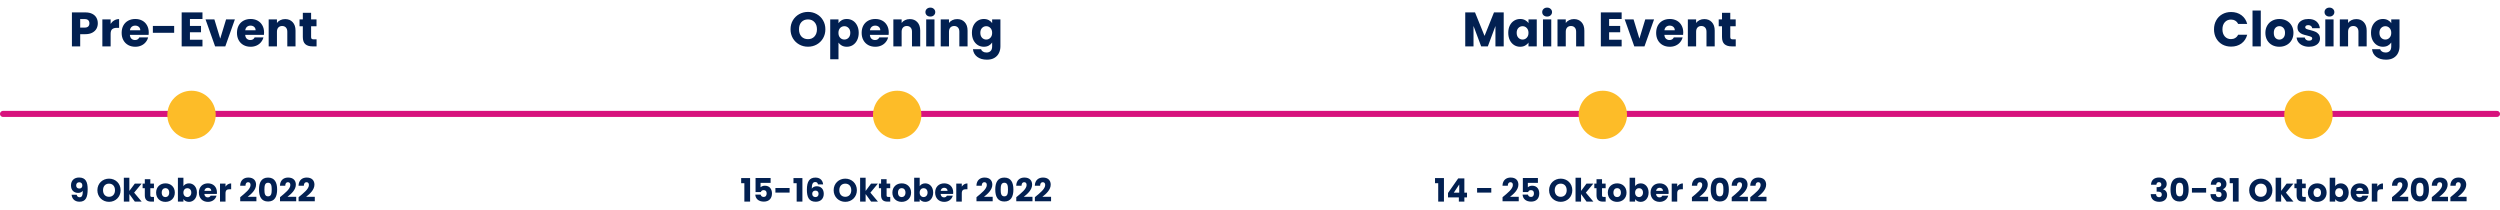
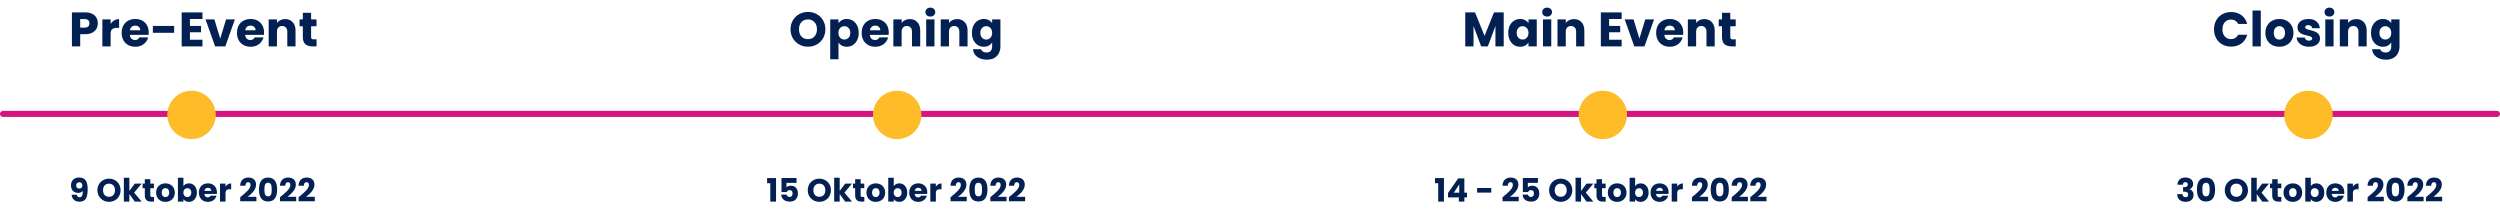
<svg xmlns="http://www.w3.org/2000/svg" width="1240" height="104" viewBox="0 0 1240 104" fill="none">
  <path d="M35.514 96.576C35.642 98.368 36.874 100.048 39.418 100.048C42.554 100.048 43.482 97.84 43.482 93.856C43.482 90.304 42.554 88.048 39.226 88.048C36.746 88.048 35.21 89.584 35.21 91.952C35.21 94.432 36.746 95.68 38.746 95.68C39.738 95.68 40.602 95.296 41.066 94.64C41.066 96.864 40.666 97.84 39.514 97.84C38.666 97.84 38.202 97.392 38.042 96.576H35.514ZM39.37 93.52C38.298 93.52 37.786 92.864 37.786 91.984C37.786 91.008 38.362 90.4 39.306 90.4C40.234 90.4 40.842 90.96 40.842 92C40.842 92.944 40.266 93.52 39.37 93.52ZM59.821 94.352C59.821 90.976 57.277 88.608 54.077 88.608C50.893 88.608 48.301 90.976 48.301 94.352C48.301 97.728 50.893 100.112 54.077 100.112C57.261 100.112 59.821 97.728 59.821 94.352ZM51.101 94.352C51.101 92.352 52.253 91.088 54.077 91.088C55.869 91.088 57.037 92.352 57.037 94.352C57.037 96.32 55.869 97.616 54.077 97.616C52.253 97.616 51.101 96.32 51.101 94.352ZM61.423 100H64.159V96.256L66.879 100H70.271L66.527 95.552L70.239 91.072H66.863L64.159 94.704V88.16H61.423V100ZM71.826 96.896C71.826 99.216 73.122 100 74.978 100H76.37V97.68H75.394C74.786 97.68 74.562 97.456 74.562 96.928V93.344H76.354V91.072H74.562V88.896H71.826V91.072H70.738V93.344H71.826V96.896ZM86.71 95.536C86.71 92.704 84.694 90.944 82.07 90.944C79.462 90.944 77.43 92.704 77.43 95.536C77.43 98.368 79.414 100.128 82.038 100.128C84.662 100.128 86.71 98.368 86.71 95.536ZM80.214 95.536C80.214 94.016 81.078 93.312 82.07 93.312C83.03 93.312 83.926 94.016 83.926 95.536C83.926 97.04 83.014 97.76 82.038 97.76C81.046 97.76 80.214 97.04 80.214 95.536ZM90.977 92.336V88.16H88.241V100H90.977V98.752C91.473 99.536 92.417 100.128 93.729 100.128C95.921 100.128 97.665 98.336 97.665 95.52C97.665 92.704 95.937 90.944 93.729 90.944C92.449 90.944 91.473 91.536 90.977 92.336ZM94.881 95.52C94.881 96.944 93.953 97.744 92.913 97.744C91.889 97.744 90.961 96.96 90.961 95.536C90.961 94.112 91.889 93.328 92.913 93.328C93.953 93.328 94.881 94.096 94.881 95.52ZM103.116 93.136C104.028 93.136 104.796 93.696 104.796 94.672H101.372C101.532 93.68 102.22 93.136 103.116 93.136ZM107.388 97.04H104.476C104.252 97.52 103.82 97.904 103.052 97.904C102.172 97.904 101.452 97.36 101.356 96.192H107.548C107.58 95.92 107.596 95.648 107.596 95.392C107.596 92.672 105.756 90.944 103.148 90.944C100.492 90.944 98.636 92.704 98.636 95.536C98.636 98.368 100.524 100.128 103.148 100.128C105.372 100.128 106.956 98.784 107.388 97.04ZM111.856 95.856C111.856 94.32 112.608 93.872 113.904 93.872H114.656V90.976C113.456 90.976 112.48 91.616 111.856 92.56V91.072H109.12V100H111.856V95.856ZM119.146 99.84H127.178V97.616H122.858C124.714 96.192 127.002 94.144 127.002 91.584C127.002 89.616 125.818 88.064 123.162 88.064C121.034 88.064 119.194 89.28 119.114 92.112H121.754C121.754 91.008 122.234 90.368 123.05 90.368C123.882 90.368 124.266 90.912 124.266 91.76C124.266 93.728 121.626 95.76 119.146 97.808V99.84ZM128.463 94C128.463 97.456 129.631 99.952 132.959 99.952C136.287 99.952 137.455 97.456 137.455 94C137.455 90.576 136.287 88.08 132.959 88.08C129.631 88.08 128.463 90.576 128.463 94ZM134.767 94C134.767 95.856 134.575 97.392 132.959 97.392C131.343 97.392 131.151 95.856 131.151 94C131.151 92.208 131.343 90.64 132.959 90.64C134.575 90.64 134.767 92.208 134.767 94ZM138.884 99.84H146.916V97.616H142.596C144.452 96.192 146.74 94.144 146.74 91.584C146.74 89.616 145.556 88.064 142.9 88.064C140.772 88.064 138.932 89.28 138.852 92.112H141.492C141.492 91.008 141.972 90.368 142.788 90.368C143.62 90.368 144.004 90.912 144.004 91.76C144.004 93.728 141.364 95.76 138.884 97.808V99.84ZM148.105 99.84H156.137V97.616H151.817C153.673 96.192 155.961 94.144 155.961 91.584C155.961 89.616 154.777 88.064 152.121 88.064C149.993 88.064 148.153 89.28 148.073 92.112H150.713C150.713 91.008 151.193 90.368 152.009 90.368C152.841 90.368 153.225 90.912 153.225 91.76C153.225 93.728 150.585 95.76 148.105 97.808V99.84Z" fill="#022051" />
  <line x1="1.5" y1="56.5" x2="1238.5" y2="56.5" stroke="#D7137D" stroke-width="3" stroke-linecap="round" />
  <circle cx="95" cy="57" r="12" fill="#FDBC28" />
  <circle cx="445" cy="57" r="12" fill="#FDBC28" />
  <circle cx="795" cy="57" r="12" fill="#FDBC28" />
  <circle cx="1145" cy="57" r="12" fill="#FDBC28" />
  <path d="M48.512 11.576C48.512 12.552 48.288 13.448 47.84 14.264C47.392 15.064 46.704 15.712 45.776 16.208C44.848 16.704 43.696 16.952 42.32 16.952H39.776V23H35.672V6.152H42.32C43.664 6.152 44.8 6.384 45.728 6.848C46.656 7.312 47.352 7.952 47.816 8.768C48.28 9.584 48.512 10.52 48.512 11.576ZM42.008 13.688C42.792 13.688 43.376 13.504 43.76 13.136C44.144 12.768 44.336 12.248 44.336 11.576C44.336 10.904 44.144 10.384 43.76 10.016C43.376 9.648 42.792 9.464 42.008 9.464H39.776V13.688H42.008ZM54.873 11.84C55.353 11.104 55.953 10.528 56.673 10.112C57.393 9.68 58.193 9.464 59.073 9.464V13.808H57.945C56.921 13.808 56.153 14.032 55.641 14.48C55.129 14.912 54.873 15.68 54.873 16.784V23H50.769V9.608H54.873V11.84ZM73.778 16.088C73.778 16.472 73.754 16.872 73.706 17.288H64.418C64.482 18.12 64.746 18.76 65.21 19.208C65.69 19.64 66.274 19.856 66.962 19.856C67.986 19.856 68.698 19.424 69.098 18.56H73.466C73.242 19.44 72.834 20.232 72.242 20.936C71.666 21.64 70.938 22.192 70.058 22.592C69.178 22.992 68.194 23.192 67.106 23.192C65.794 23.192 64.626 22.912 63.602 22.352C62.578 21.792 61.778 20.992 61.202 19.952C60.626 18.912 60.338 17.696 60.338 16.304C60.338 14.912 60.618 13.696 61.178 12.656C61.754 11.616 62.554 10.816 63.578 10.256C64.602 9.696 65.778 9.416 67.106 9.416C68.402 9.416 69.554 9.688 70.562 10.232C71.57 10.776 72.354 11.552 72.914 12.56C73.49 13.568 73.778 14.744 73.778 16.088ZM69.578 15.008C69.578 14.304 69.338 13.744 68.858 13.328C68.378 12.912 67.778 12.704 67.058 12.704C66.37 12.704 65.786 12.904 65.306 13.304C64.842 13.704 64.554 14.272 64.442 15.008H69.578ZM86.383 12.872V16.28H75.823V12.872H86.383ZM94.209 9.44V12.848H99.705V16.016H94.209V19.712H100.425V23H90.105V6.152H100.425V9.44H94.209ZM109.234 19.16L112.138 9.608H116.506L111.754 23H106.69L101.938 9.608H106.33L109.234 19.16ZM130.977 16.088C130.977 16.472 130.953 16.872 130.905 17.288H121.617C121.681 18.12 121.945 18.76 122.409 19.208C122.889 19.64 123.473 19.856 124.161 19.856C125.185 19.856 125.897 19.424 126.297 18.56H130.665C130.441 19.44 130.033 20.232 129.441 20.936C128.865 21.64 128.137 22.192 127.257 22.592C126.377 22.992 125.393 23.192 124.305 23.192C122.993 23.192 121.825 22.912 120.801 22.352C119.777 21.792 118.977 20.992 118.401 19.952C117.825 18.912 117.537 17.696 117.537 16.304C117.537 14.912 117.817 13.696 118.377 12.656C118.953 11.616 119.753 10.816 120.777 10.256C121.801 9.696 122.977 9.416 124.305 9.416C125.601 9.416 126.753 9.688 127.761 10.232C128.769 10.776 129.553 11.552 130.113 12.56C130.689 13.568 130.977 14.744 130.977 16.088ZM126.777 15.008C126.777 14.304 126.537 13.744 126.057 13.328C125.577 12.912 124.977 12.704 124.257 12.704C123.569 12.704 122.985 12.904 122.505 13.304C122.041 13.704 121.753 14.272 121.641 15.008H126.777ZM141.422 9.464C142.99 9.464 144.238 9.976 145.166 11C146.11 12.008 146.582 13.4 146.582 15.176V23H142.502V15.728C142.502 14.832 142.27 14.136 141.806 13.64C141.342 13.144 140.718 12.896 139.934 12.896C139.15 12.896 138.526 13.144 138.062 13.64C137.598 14.136 137.366 14.832 137.366 15.728V23H133.262V9.608H137.366V11.384C137.782 10.792 138.342 10.328 139.046 9.992C139.75 9.64 140.542 9.464 141.422 9.464ZM157.018 19.52V23H154.93C153.442 23 152.282 22.64 151.45 21.92C150.618 21.184 150.202 19.992 150.202 18.344V13.016H148.57V9.608H150.202V6.344H154.306V9.608H156.994V13.016H154.306V18.392C154.306 18.792 154.402 19.08 154.594 19.256C154.786 19.432 155.106 19.52 155.554 19.52H157.018Z" fill="#022051" />
  <path d="M400.768 23.168C399.184 23.168 397.728 22.8 396.4 22.064C395.088 21.328 394.04 20.304 393.256 18.992C392.488 17.664 392.104 16.176 392.104 14.528C392.104 12.88 392.488 11.4 393.256 10.088C394.04 8.776 395.088 7.752 396.4 7.016C397.728 6.28 399.184 5.912 400.768 5.912C402.352 5.912 403.8 6.28 405.112 7.016C406.44 7.752 407.48 8.776 408.232 10.088C409 11.4 409.384 12.88 409.384 14.528C409.384 16.176 409 17.664 408.232 18.992C407.464 20.304 406.424 21.328 405.112 22.064C403.8 22.8 402.352 23.168 400.768 23.168ZM400.768 19.424C402.112 19.424 403.184 18.976 403.984 18.08C404.8 17.184 405.208 16 405.208 14.528C405.208 13.04 404.8 11.856 403.984 10.976C403.184 10.08 402.112 9.632 400.768 9.632C399.408 9.632 398.32 10.072 397.504 10.952C396.704 11.832 396.304 13.024 396.304 14.528C396.304 16.016 396.704 17.208 397.504 18.104C398.32 18.984 399.408 19.424 400.768 19.424ZM415.891 11.504C416.291 10.88 416.843 10.376 417.547 9.992C418.251 9.608 419.075 9.416 420.019 9.416C421.123 9.416 422.123 9.696 423.019 10.256C423.915 10.816 424.619 11.616 425.131 12.656C425.659 13.696 425.923 14.904 425.923 16.28C425.923 17.656 425.659 18.872 425.131 19.928C424.619 20.968 423.915 21.776 423.019 22.352C422.123 22.912 421.123 23.192 420.019 23.192C419.091 23.192 418.267 23 417.547 22.616C416.843 22.232 416.291 21.736 415.891 21.128V29.384H411.787V9.608H415.891V11.504ZM421.747 16.28C421.747 15.256 421.459 14.456 420.883 13.88C420.323 13.288 419.627 12.992 418.795 12.992C417.979 12.992 417.283 13.288 416.707 13.88C416.147 14.472 415.867 15.28 415.867 16.304C415.867 17.328 416.147 18.136 416.707 18.728C417.283 19.32 417.979 19.616 418.795 19.616C419.611 19.616 420.307 19.32 420.883 18.728C421.459 18.12 421.747 17.304 421.747 16.28ZM440.82 16.088C440.82 16.472 440.796 16.872 440.748 17.288H431.46C431.524 18.12 431.788 18.76 432.252 19.208C432.732 19.64 433.316 19.856 434.004 19.856C435.028 19.856 435.74 19.424 436.14 18.56H440.508C440.284 19.44 439.876 20.232 439.284 20.936C438.708 21.64 437.98 22.192 437.1 22.592C436.22 22.992 435.236 23.192 434.148 23.192C432.836 23.192 431.668 22.912 430.644 22.352C429.62 21.792 428.82 20.992 428.244 19.952C427.668 18.912 427.38 17.696 427.38 16.304C427.38 14.912 427.66 13.696 428.22 12.656C428.796 11.616 429.596 10.816 430.62 10.256C431.644 9.696 432.82 9.416 434.148 9.416C435.444 9.416 436.596 9.688 437.604 10.232C438.612 10.776 439.396 11.552 439.956 12.56C440.532 13.568 440.82 14.744 440.82 16.088ZM436.62 15.008C436.62 14.304 436.38 13.744 435.9 13.328C435.42 12.912 434.82 12.704 434.1 12.704C433.412 12.704 432.828 12.904 432.348 13.304C431.884 13.704 431.596 14.272 431.484 15.008H436.62ZM451.265 9.464C452.833 9.464 454.081 9.976 455.009 11C455.953 12.008 456.425 13.4 456.425 15.176V23H452.345V15.728C452.345 14.832 452.113 14.136 451.649 13.64C451.185 13.144 450.561 12.896 449.777 12.896C448.993 12.896 448.369 13.144 447.905 13.64C447.441 14.136 447.209 14.832 447.209 15.728V23H443.105V9.608H447.209V11.384C447.625 10.792 448.185 10.328 448.889 9.992C449.593 9.64 450.385 9.464 451.265 9.464ZM461.461 8.216C460.741 8.216 460.149 8.008 459.685 7.592C459.237 7.16 459.013 6.632 459.013 6.008C459.013 5.368 459.237 4.84 459.685 4.424C460.149 3.992 460.741 3.776 461.461 3.776C462.165 3.776 462.741 3.992 463.189 4.424C463.653 4.84 463.885 5.368 463.885 6.008C463.885 6.632 463.653 7.16 463.189 7.592C462.741 8.008 462.165 8.216 461.461 8.216ZM463.501 9.608V23H459.397V9.608H463.501ZM474.755 9.464C476.323 9.464 477.571 9.976 478.499 11C479.443 12.008 479.915 13.4 479.915 15.176V23H475.835V15.728C475.835 14.832 475.603 14.136 475.139 13.64C474.675 13.144 474.051 12.896 473.267 12.896C472.483 12.896 471.859 13.144 471.395 13.64C470.931 14.136 470.699 14.832 470.699 15.728V23H466.595V9.608H470.699V11.384C471.115 10.792 471.675 10.328 472.379 9.992C473.083 9.64 473.875 9.464 474.755 9.464ZM487.975 9.416C488.919 9.416 489.743 9.608 490.447 9.992C491.167 10.376 491.719 10.88 492.103 11.504V9.608H496.207V22.976C496.207 24.208 495.959 25.32 495.463 26.312C494.983 27.32 494.239 28.12 493.231 28.712C492.239 29.304 490.999 29.6 489.511 29.6C487.527 29.6 485.919 29.128 484.687 28.184C483.455 27.256 482.751 25.992 482.575 24.392H486.631C486.759 24.904 487.063 25.304 487.543 25.592C488.023 25.896 488.615 26.048 489.319 26.048C490.167 26.048 490.839 25.8 491.335 25.304C491.847 24.824 492.103 24.048 492.103 22.976V21.08C491.703 21.704 491.151 22.216 490.447 22.616C489.743 23 488.919 23.192 487.975 23.192C486.871 23.192 485.871 22.912 484.975 22.352C484.079 21.776 483.367 20.968 482.839 19.928C482.327 18.872 482.071 17.656 482.071 16.28C482.071 14.904 482.327 13.696 482.839 12.656C483.367 11.616 484.079 10.816 484.975 10.256C485.871 9.696 486.871 9.416 487.975 9.416ZM492.103 16.304C492.103 15.28 491.815 14.472 491.239 13.88C490.679 13.288 489.991 12.992 489.175 12.992C488.359 12.992 487.663 13.288 487.087 13.88C486.527 14.456 486.247 15.256 486.247 16.28C486.247 17.304 486.527 18.12 487.087 18.728C487.663 19.32 488.359 19.616 489.175 19.616C489.991 19.616 490.679 19.32 491.239 18.728C491.815 18.136 492.103 17.328 492.103 16.304Z" fill="#022051" />
  <path d="M745.841 6.152V23H741.737V12.896L737.969 23H734.656L730.864 12.872V23H726.76V6.152H731.608L736.336 17.816L741.016 6.152H745.841ZM748.096 16.28C748.096 14.904 748.352 13.696 748.864 12.656C749.392 11.616 750.104 10.816 751 10.256C751.896 9.696 752.896 9.416 754 9.416C754.944 9.416 755.768 9.608 756.472 9.992C757.192 10.376 757.744 10.88 758.128 11.504V9.608H762.232V23H758.128V21.104C757.728 21.728 757.168 22.232 756.448 22.616C755.744 23 754.92 23.192 753.976 23.192C752.888 23.192 751.896 22.912 751 22.352C750.104 21.776 749.392 20.968 748.864 19.928C748.352 18.872 748.096 17.656 748.096 16.28ZM758.128 16.304C758.128 15.28 757.84 14.472 757.264 13.88C756.704 13.288 756.016 12.992 755.2 12.992C754.384 12.992 753.688 13.288 753.112 13.88C752.552 14.456 752.272 15.256 752.272 16.28C752.272 17.304 752.552 18.12 753.112 18.728C753.688 19.32 754.384 19.616 755.2 19.616C756.016 19.616 756.704 19.32 757.264 18.728C757.84 18.136 758.128 17.328 758.128 16.304ZM767.385 8.216C766.665 8.216 766.073 8.008 765.609 7.592C765.161 7.16 764.937 6.632 764.937 6.008C764.937 5.368 765.161 4.84 765.609 4.424C766.073 3.992 766.665 3.776 767.385 3.776C768.089 3.776 768.665 3.992 769.113 4.424C769.577 4.84 769.809 5.368 769.809 6.008C769.809 6.632 769.577 7.16 769.113 7.592C768.665 8.008 768.089 8.216 767.385 8.216ZM769.425 9.608V23H765.321V9.608H769.425ZM780.679 9.464C782.247 9.464 783.495 9.976 784.423 11C785.367 12.008 785.839 13.4 785.839 15.176V23H781.759V15.728C781.759 14.832 781.527 14.136 781.063 13.64C780.599 13.144 779.975 12.896 779.191 12.896C778.407 12.896 777.783 13.144 777.319 13.64C776.855 14.136 776.623 14.832 776.623 15.728V23H772.519V9.608H776.623V11.384C777.039 10.792 777.599 10.328 778.303 9.992C779.007 9.64 779.799 9.464 780.679 9.464ZM798.121 9.44V12.848H803.617V16.016H798.121V19.712H804.337V23H794.017V6.152H804.337V9.44H798.121ZM813.145 19.16L816.049 9.608H820.417L815.665 23H810.601L805.849 9.608H810.241L813.145 19.16ZM834.889 16.088C834.889 16.472 834.865 16.872 834.817 17.288H825.529C825.593 18.12 825.857 18.76 826.321 19.208C826.801 19.64 827.385 19.856 828.073 19.856C829.097 19.856 829.809 19.424 830.209 18.56H834.577C834.353 19.44 833.945 20.232 833.353 20.936C832.777 21.64 832.049 22.192 831.169 22.592C830.289 22.992 829.305 23.192 828.217 23.192C826.905 23.192 825.737 22.912 824.713 22.352C823.689 21.792 822.889 20.992 822.313 19.952C821.737 18.912 821.449 17.696 821.449 16.304C821.449 14.912 821.729 13.696 822.289 12.656C822.865 11.616 823.665 10.816 824.689 10.256C825.713 9.696 826.889 9.416 828.217 9.416C829.513 9.416 830.665 9.688 831.673 10.232C832.681 10.776 833.465 11.552 834.025 12.56C834.601 13.568 834.889 14.744 834.889 16.088ZM830.689 15.008C830.689 14.304 830.449 13.744 829.969 13.328C829.489 12.912 828.889 12.704 828.169 12.704C827.481 12.704 826.897 12.904 826.417 13.304C825.953 13.704 825.665 14.272 825.553 15.008H830.689ZM845.334 9.464C846.902 9.464 848.15 9.976 849.078 11C850.022 12.008 850.494 13.4 850.494 15.176V23H846.414V15.728C846.414 14.832 846.182 14.136 845.718 13.64C845.254 13.144 844.63 12.896 843.846 12.896C843.062 12.896 842.438 13.144 841.974 13.64C841.51 14.136 841.278 14.832 841.278 15.728V23H837.174V9.608H841.278V11.384C841.694 10.792 842.254 10.328 842.958 9.992C843.662 9.64 844.454 9.464 845.334 9.464ZM860.93 19.52V23H858.842C857.354 23 856.194 22.64 855.362 21.92C854.53 21.184 854.114 19.992 854.114 18.344V13.016H852.482V9.608H854.114V6.344H858.218V9.608H860.906V13.016H858.218V18.392C858.218 18.792 858.314 19.08 858.506 19.256C858.698 19.432 859.018 19.52 859.466 19.52H860.93Z" fill="#022051" />
  <path d="M1098.15 14.552C1098.15 12.888 1098.51 11.408 1099.23 10.112C1099.95 8.8 1100.95 7.784 1102.23 7.064C1103.53 6.328 1104.99 5.96 1106.62 5.96C1108.62 5.96 1110.33 6.488 1111.76 7.544C1113.18 8.6 1114.13 10.04 1114.61 11.864H1110.1C1109.77 11.16 1109.29 10.624 1108.66 10.256C1108.05 9.888 1107.36 9.704 1106.57 9.704C1105.31 9.704 1104.29 10.144 1103.5 11.024C1102.72 11.904 1102.33 13.08 1102.33 14.552C1102.33 16.024 1102.72 17.2 1103.5 18.08C1104.29 18.96 1105.31 19.4 1106.57 19.4C1107.36 19.4 1108.05 19.216 1108.66 18.848C1109.29 18.48 1109.77 17.944 1110.1 17.24H1114.61C1114.13 19.064 1113.18 20.504 1111.76 21.56C1110.33 22.6 1108.62 23.12 1106.62 23.12C1104.99 23.12 1103.53 22.76 1102.23 22.04C1100.95 21.304 1099.95 20.288 1099.23 18.992C1098.51 17.696 1098.15 16.216 1098.15 14.552ZM1121.35 5.24V23H1117.25V5.24H1121.35ZM1130.54 23.192C1129.23 23.192 1128.05 22.912 1126.99 22.352C1125.95 21.792 1125.13 20.992 1124.52 19.952C1123.93 18.912 1123.63 17.696 1123.63 16.304C1123.63 14.928 1123.93 13.72 1124.54 12.68C1125.15 11.624 1125.98 10.816 1127.04 10.256C1128.09 9.696 1129.28 9.416 1130.59 9.416C1131.9 9.416 1133.09 9.696 1134.14 10.256C1135.2 10.816 1136.03 11.624 1136.64 12.68C1137.25 13.72 1137.55 14.928 1137.55 16.304C1137.55 17.68 1137.24 18.896 1136.61 19.952C1136.01 20.992 1135.17 21.792 1134.09 22.352C1133.04 22.912 1131.85 23.192 1130.54 23.192ZM1130.54 19.64C1131.33 19.64 1131.99 19.352 1132.53 18.776C1133.09 18.2 1133.37 17.376 1133.37 16.304C1133.37 15.232 1133.1 14.408 1132.56 13.832C1132.03 13.256 1131.37 12.968 1130.59 12.968C1129.79 12.968 1129.13 13.256 1128.6 13.832C1128.07 14.392 1127.81 15.216 1127.81 16.304C1127.81 17.376 1128.06 18.2 1128.57 18.776C1129.1 19.352 1129.76 19.64 1130.54 19.64ZM1145.3 23.192C1144.13 23.192 1143.09 22.992 1142.18 22.592C1141.26 22.192 1140.54 21.648 1140.02 20.96C1139.49 20.256 1139.19 19.472 1139.13 18.608H1143.18C1143.23 19.072 1143.45 19.448 1143.83 19.736C1144.22 20.024 1144.69 20.168 1145.25 20.168C1145.76 20.168 1146.15 20.072 1146.42 19.88C1146.71 19.672 1146.86 19.408 1146.86 19.088C1146.86 18.704 1146.66 18.424 1146.26 18.248C1145.86 18.056 1145.21 17.848 1144.31 17.624C1143.35 17.4 1142.55 17.168 1141.91 16.928C1141.27 16.672 1140.72 16.28 1140.26 15.752C1139.79 15.208 1139.56 14.48 1139.56 13.568C1139.56 12.8 1139.77 12.104 1140.18 11.48C1140.62 10.84 1141.24 10.336 1142.06 9.968C1142.89 9.6 1143.87 9.416 1145.01 9.416C1146.69 9.416 1148.01 9.832 1148.97 10.664C1149.94 11.496 1150.5 12.6 1150.65 13.976H1146.86C1146.79 13.512 1146.58 13.144 1146.23 12.872C1145.9 12.6 1145.45 12.464 1144.89 12.464C1144.41 12.464 1144.04 12.56 1143.78 12.752C1143.53 12.928 1143.4 13.176 1143.4 13.496C1143.4 13.88 1143.6 14.168 1144 14.36C1144.42 14.552 1145.06 14.744 1145.92 14.936C1146.91 15.192 1147.72 15.448 1148.34 15.704C1148.97 15.944 1149.51 16.344 1149.98 16.904C1150.46 17.448 1150.7 18.184 1150.72 19.112C1150.72 19.896 1150.5 20.6 1150.05 21.224C1149.62 21.832 1148.98 22.312 1148.15 22.664C1147.34 23.016 1146.38 23.192 1145.3 23.192ZM1155.41 8.216C1154.69 8.216 1154.1 8.008 1153.64 7.592C1153.19 7.16 1152.97 6.632 1152.97 6.008C1152.97 5.368 1153.19 4.84 1153.64 4.424C1154.1 3.992 1154.69 3.776 1155.41 3.776C1156.12 3.776 1156.69 3.992 1157.14 4.424C1157.61 4.84 1157.84 5.368 1157.84 6.008C1157.84 6.632 1157.61 7.16 1157.14 7.592C1156.69 8.008 1156.12 8.216 1155.41 8.216ZM1157.45 9.608V23H1153.35V9.608H1157.45ZM1168.71 9.464C1170.28 9.464 1171.52 9.976 1172.45 11C1173.4 12.008 1173.87 13.4 1173.87 15.176V23H1169.79V15.728C1169.79 14.832 1169.56 14.136 1169.09 13.64C1168.63 13.144 1168 12.896 1167.22 12.896C1166.44 12.896 1165.81 13.144 1165.35 13.64C1164.88 14.136 1164.65 14.832 1164.65 15.728V23H1160.55V9.608H1164.65V11.384C1165.07 10.792 1165.63 10.328 1166.33 9.992C1167.04 9.64 1167.83 9.464 1168.71 9.464ZM1181.93 9.416C1182.87 9.416 1183.7 9.608 1184.4 9.992C1185.12 10.376 1185.67 10.88 1186.06 11.504V9.608H1190.16V22.976C1190.16 24.208 1189.91 25.32 1189.42 26.312C1188.94 27.32 1188.19 28.12 1187.18 28.712C1186.19 29.304 1184.95 29.6 1183.46 29.6C1181.48 29.6 1179.87 29.128 1178.64 28.184C1177.41 27.256 1176.7 25.992 1176.53 24.392H1180.58C1180.71 24.904 1181.02 25.304 1181.5 25.592C1181.98 25.896 1182.57 26.048 1183.27 26.048C1184.12 26.048 1184.79 25.8 1185.29 25.304C1185.8 24.824 1186.06 24.048 1186.06 22.976V21.08C1185.66 21.704 1185.1 22.216 1184.4 22.616C1183.7 23 1182.87 23.192 1181.93 23.192C1180.82 23.192 1179.82 22.912 1178.93 22.352C1178.03 21.776 1177.32 20.968 1176.79 19.928C1176.28 18.872 1176.02 17.656 1176.02 16.28C1176.02 14.904 1176.28 13.696 1176.79 12.656C1177.32 11.616 1178.03 10.816 1178.93 10.256C1179.82 9.696 1180.82 9.416 1181.93 9.416ZM1186.06 16.304C1186.06 15.28 1185.77 14.472 1185.19 13.88C1184.63 13.288 1183.94 12.992 1183.13 12.992C1182.31 12.992 1181.62 13.288 1181.04 13.88C1180.48 14.456 1180.2 15.256 1180.2 16.28C1180.2 17.304 1180.48 18.12 1181.04 18.728C1181.62 19.32 1182.31 19.616 1183.13 19.616C1183.94 19.616 1184.63 19.32 1185.19 18.728C1185.77 18.136 1186.06 17.328 1186.06 16.304Z" fill="#022051" />
-   <path d="M369.203 100H372.051V88.32H367.619V90.864H369.203V100ZM374.755 88.304V95.264H377.395C377.539 94.72 377.987 94.304 378.755 94.304C379.731 94.304 380.259 94.864 380.259 95.92C380.259 96.928 379.811 97.68 378.771 97.68C377.875 97.68 377.411 97.136 377.299 96.528H374.627C374.723 98.544 376.243 100 378.867 100C381.459 100 382.899 98.4 382.899 95.936C382.899 94.048 381.923 92.112 379.379 92.112C378.451 92.112 377.651 92.448 377.235 92.912V90.704H382.227V88.304H374.755ZM384.601 95.52H391.641V93.248H384.601V95.52ZM395.146 100H397.994V88.32H393.562V90.864H395.146V100ZM408.266 91.472C408.122 89.744 407.002 88.08 404.49 88.08C401.466 88.08 400.218 90.08 400.218 94.08C400.218 97.568 401.082 100.064 404.602 100.064C407.114 100.064 408.586 98.464 408.586 96.144C408.586 93.712 407.146 92.384 405.114 92.384C404.042 92.384 403.098 92.832 402.634 93.584C402.65 91.328 403.13 90.288 404.362 90.288C405.178 90.288 405.562 90.704 405.722 91.472H408.266ZM404.458 94.544C405.482 94.544 406.01 95.184 406.01 96.16C406.01 97.152 405.418 97.744 404.49 97.744C403.45 97.744 402.858 97.136 402.858 96.112C402.858 95.056 403.594 94.544 404.458 94.544ZM425.012 94.352C425.012 90.976 422.468 88.608 419.268 88.608C416.084 88.608 413.492 90.976 413.492 94.352C413.492 97.728 416.084 100.112 419.268 100.112C422.452 100.112 425.012 97.728 425.012 94.352ZM416.292 94.352C416.292 92.352 417.444 91.088 419.268 91.088C421.06 91.088 422.228 92.352 422.228 94.352C422.228 96.32 421.06 97.616 419.268 97.616C417.444 97.616 416.292 96.32 416.292 94.352ZM426.614 100H429.35V96.256L432.07 100H435.462L431.718 95.552L435.43 91.072H432.054L429.35 94.704V88.16H426.614V100ZM437.017 96.896C437.017 99.216 438.313 100 440.169 100H441.561V97.68H440.585C439.977 97.68 439.753 97.456 439.753 96.928V93.344H441.545V91.072H439.753V88.896H437.017V91.072H435.929V93.344H437.017V96.896ZM451.901 95.536C451.901 92.704 449.885 90.944 447.261 90.944C444.653 90.944 442.621 92.704 442.621 95.536C442.621 98.368 444.605 100.128 447.229 100.128C449.853 100.128 451.901 98.368 451.901 95.536ZM445.405 95.536C445.405 94.016 446.269 93.312 447.261 93.312C448.221 93.312 449.117 94.016 449.117 95.536C449.117 97.04 448.205 97.76 447.229 97.76C446.237 97.76 445.405 97.04 445.405 95.536ZM456.168 92.336V88.16H453.432V100H456.168V98.752C456.664 99.536 457.608 100.128 458.92 100.128C461.112 100.128 462.856 98.336 462.856 95.52C462.856 92.704 461.128 90.944 458.92 90.944C457.64 90.944 456.664 91.536 456.168 92.336ZM460.072 95.52C460.072 96.944 459.144 97.744 458.104 97.744C457.08 97.744 456.152 96.96 456.152 95.536C456.152 94.112 457.08 93.328 458.104 93.328C459.144 93.328 460.072 94.096 460.072 95.52ZM468.308 93.136C469.22 93.136 469.988 93.696 469.988 94.672H466.564C466.724 93.68 467.412 93.136 468.308 93.136ZM472.58 97.04H469.668C469.444 97.52 469.012 97.904 468.244 97.904C467.364 97.904 466.644 97.36 466.548 96.192H472.74C472.772 95.92 472.788 95.648 472.788 95.392C472.788 92.672 470.948 90.944 468.34 90.944C465.684 90.944 463.828 92.704 463.828 95.536C463.828 98.368 465.716 100.128 468.34 100.128C470.564 100.128 472.148 98.784 472.58 97.04ZM477.047 95.856C477.047 94.32 477.799 93.872 479.095 93.872H479.847V90.976C478.647 90.976 477.671 91.616 477.047 92.56V91.072H474.311V100H477.047V95.856ZM484.337 99.84H492.369V97.616H488.049C489.905 96.192 492.193 94.144 492.193 91.584C492.193 89.616 491.009 88.064 488.353 88.064C486.225 88.064 484.385 89.28 484.305 92.112H486.945C486.945 91.008 487.425 90.368 488.241 90.368C489.073 90.368 489.457 90.912 489.457 91.76C489.457 93.728 486.817 95.76 484.337 97.808V99.84ZM493.654 94C493.654 97.456 494.822 99.952 498.15 99.952C501.478 99.952 502.646 97.456 502.646 94C502.646 90.576 501.478 88.08 498.15 88.08C494.822 88.08 493.654 90.576 493.654 94ZM499.958 94C499.958 95.856 499.766 97.392 498.15 97.392C496.534 97.392 496.342 95.856 496.342 94C496.342 92.208 496.534 90.64 498.15 90.64C499.766 90.64 499.958 92.208 499.958 94ZM504.076 99.84H512.108V97.616H507.788C509.644 96.192 511.932 94.144 511.932 91.584C511.932 89.616 510.748 88.064 508.092 88.064C505.964 88.064 504.124 89.28 504.044 92.112H506.684C506.684 91.008 507.164 90.368 507.98 90.368C508.812 90.368 509.196 90.912 509.196 91.76C509.196 93.728 506.556 95.76 504.076 97.808V99.84ZM513.296 99.84H521.328V97.616H517.008C518.864 96.192 521.152 94.144 521.152 91.584C521.152 89.616 519.968 88.064 517.312 88.064C515.184 88.064 513.344 89.28 513.264 92.112H515.904C515.904 91.008 516.384 90.368 517.2 90.368C518.032 90.368 518.416 90.912 518.416 91.76C518.416 93.728 515.776 95.76 513.296 97.808V99.84Z" fill="#022051" />
+   <path d="M382.065 100H384.913V88.32H380.481V90.864H382.065V100ZM387.617 88.304V95.264H390.257C390.401 94.72 390.849 94.304 391.617 94.304C392.593 94.304 393.121 94.864 393.121 95.92C393.121 96.928 392.673 97.68 391.633 97.68C390.737 97.68 390.273 97.136 390.161 96.528H387.489C387.585 98.544 389.105 100 391.729 100C394.321 100 395.761 98.4 395.761 95.936C395.761 94.048 394.785 92.112 392.241 92.112C391.313 92.112 390.513 92.448 390.097 92.912V90.704H395.089V88.304H387.617ZM412.15 94.352C412.15 90.976 409.606 88.608 406.406 88.608C403.222 88.608 400.63 90.976 400.63 94.352C400.63 97.728 403.222 100.112 406.406 100.112C409.59 100.112 412.15 97.728 412.15 94.352ZM403.43 94.352C403.43 92.352 404.582 91.088 406.406 91.088C408.198 91.088 409.366 92.352 409.366 94.352C409.366 96.32 408.198 97.616 406.406 97.616C404.582 97.616 403.43 96.32 403.43 94.352ZM413.752 100H416.488V96.256L419.208 100H422.6L418.856 95.552L422.568 91.072H419.192L416.488 94.704V88.16H413.752V100ZM424.155 96.896C424.155 99.216 425.451 100 427.307 100H428.699V97.68H427.723C427.115 97.68 426.891 97.456 426.891 96.928V93.344H428.683V91.072H426.891V88.896H424.155V91.072H423.067V93.344H424.155V96.896ZM439.039 95.536C439.039 92.704 437.023 90.944 434.399 90.944C431.791 90.944 429.759 92.704 429.759 95.536C429.759 98.368 431.743 100.128 434.367 100.128C436.991 100.128 439.039 98.368 439.039 95.536ZM432.543 95.536C432.543 94.016 433.407 93.312 434.399 93.312C435.359 93.312 436.255 94.016 436.255 95.536C436.255 97.04 435.343 97.76 434.367 97.76C433.375 97.76 432.543 97.04 432.543 95.536ZM443.306 92.336V88.16H440.57V100H443.306V98.752C443.802 99.536 444.746 100.128 446.058 100.128C448.25 100.128 449.994 98.336 449.994 95.52C449.994 92.704 448.266 90.944 446.058 90.944C444.778 90.944 443.802 91.536 443.306 92.336ZM447.21 95.52C447.21 96.944 446.282 97.744 445.242 97.744C444.218 97.744 443.29 96.96 443.29 95.536C443.29 94.112 444.218 93.328 445.242 93.328C446.282 93.328 447.21 94.096 447.21 95.52ZM455.446 93.136C456.358 93.136 457.126 93.696 457.126 94.672H453.702C453.862 93.68 454.55 93.136 455.446 93.136ZM459.718 97.04H456.806C456.582 97.52 456.15 97.904 455.382 97.904C454.502 97.904 453.782 97.36 453.686 96.192H459.878C459.91 95.92 459.926 95.648 459.926 95.392C459.926 92.672 458.086 90.944 455.478 90.944C452.822 90.944 450.966 92.704 450.966 95.536C450.966 98.368 452.854 100.128 455.478 100.128C457.702 100.128 459.286 98.784 459.718 97.04ZM464.185 95.856C464.185 94.32 464.937 93.872 466.233 93.872H466.985V90.976C465.785 90.976 464.809 91.616 464.185 92.56V91.072H461.449V100H464.185V95.856ZM471.475 99.84H479.507V97.616H475.187C477.043 96.192 479.331 94.144 479.331 91.584C479.331 89.616 478.147 88.064 475.491 88.064C473.363 88.064 471.523 89.28 471.443 92.112H474.083C474.083 91.008 474.563 90.368 475.379 90.368C476.211 90.368 476.595 90.912 476.595 91.76C476.595 93.728 473.955 95.76 471.475 97.808V99.84ZM480.792 94C480.792 97.456 481.96 99.952 485.288 99.952C488.616 99.952 489.784 97.456 489.784 94C489.784 90.576 488.616 88.08 485.288 88.08C481.96 88.08 480.792 90.576 480.792 94ZM487.096 94C487.096 95.856 486.904 97.392 485.288 97.392C483.672 97.392 483.48 95.856 483.48 94C483.48 92.208 483.672 90.64 485.288 90.64C486.904 90.64 487.096 92.208 487.096 94ZM491.213 99.84H499.245V97.616H494.925C496.781 96.192 499.069 94.144 499.069 91.584C499.069 89.616 497.885 88.064 495.229 88.064C493.101 88.064 491.261 89.28 491.181 92.112H493.821C493.821 91.008 494.301 90.368 495.117 90.368C495.949 90.368 496.333 90.912 496.333 91.76C496.333 93.728 493.693 95.76 491.213 97.808V99.84ZM500.434 99.84H508.466V97.616H504.146C506.002 96.192 508.29 94.144 508.29 91.584C508.29 89.616 507.106 88.064 504.45 88.064C502.322 88.064 500.482 89.28 500.402 92.112H503.042C503.042 91.008 503.522 90.368 504.338 90.368C505.17 90.368 505.554 90.912 505.554 91.76C505.554 93.728 502.914 95.76 500.434 97.808V99.84Z" fill="#022051" />
  <path d="M713.35 100H716.198V88.32H711.766V90.864H713.35V100ZM723.589 100H726.325V97.92H727.637V95.552H726.325V88.48H723.269L718.213 95.712V97.92H723.589V100ZM721.093 95.552L723.781 91.488V95.552H721.093ZM732.64 95.52H739.68V93.248H732.64V95.52ZM745.264 99.84H753.296V97.616H748.976C750.832 96.192 753.12 94.144 753.12 91.584C753.12 89.616 751.936 88.064 749.28 88.064C747.152 88.064 745.312 89.28 745.232 92.112H747.872C747.872 91.008 748.352 90.368 749.168 90.368C750 90.368 750.384 90.912 750.384 91.76C750.384 93.728 747.744 95.76 745.264 97.808V99.84ZM755.333 88.304V95.264H757.973C758.117 94.72 758.565 94.304 759.333 94.304C760.309 94.304 760.837 94.864 760.837 95.92C760.837 96.928 760.389 97.68 759.349 97.68C758.453 97.68 757.989 97.136 757.877 96.528H755.205C755.301 98.544 756.821 100 759.445 100C762.037 100 763.477 98.4 763.477 95.936C763.477 94.048 762.501 92.112 759.957 92.112C759.029 92.112 758.229 92.448 757.813 92.912V90.704H762.805V88.304H755.333ZM779.865 94.352C779.865 90.976 777.321 88.608 774.121 88.608C770.937 88.608 768.345 90.976 768.345 94.352C768.345 97.728 770.937 100.112 774.121 100.112C777.305 100.112 779.865 97.728 779.865 94.352ZM771.145 94.352C771.145 92.352 772.297 91.088 774.121 91.088C775.913 91.088 777.081 92.352 777.081 94.352C777.081 96.32 775.913 97.616 774.121 97.616C772.297 97.616 771.145 96.32 771.145 94.352ZM781.468 100H784.204V96.256L786.924 100H790.316L786.572 95.552L790.284 91.072H786.908L784.204 94.704V88.16H781.468V100ZM791.87 96.896C791.87 99.216 793.166 100 795.022 100H796.414V97.68H795.438C794.83 97.68 794.606 97.456 794.606 96.928V93.344H796.398V91.072H794.606V88.896H791.87V91.072H790.782V93.344H791.87V96.896ZM806.754 95.536C806.754 92.704 804.738 90.944 802.114 90.944C799.506 90.944 797.474 92.704 797.474 95.536C797.474 98.368 799.458 100.128 802.082 100.128C804.706 100.128 806.754 98.368 806.754 95.536ZM800.258 95.536C800.258 94.016 801.122 93.312 802.114 93.312C803.074 93.312 803.97 94.016 803.97 95.536C803.97 97.04 803.058 97.76 802.082 97.76C801.09 97.76 800.258 97.04 800.258 95.536ZM811.022 92.336V88.16H808.286V100H811.022V98.752C811.518 99.536 812.462 100.128 813.774 100.128C815.966 100.128 817.71 98.336 817.71 95.52C817.71 92.704 815.982 90.944 813.774 90.944C812.494 90.944 811.518 91.536 811.022 92.336ZM814.926 95.52C814.926 96.944 813.998 97.744 812.958 97.744C811.934 97.744 811.006 96.96 811.006 95.536C811.006 94.112 811.934 93.328 812.958 93.328C813.998 93.328 814.926 94.096 814.926 95.52ZM823.161 93.136C824.073 93.136 824.841 93.696 824.841 94.672H821.417C821.577 93.68 822.265 93.136 823.161 93.136ZM827.433 97.04H824.521C824.297 97.52 823.865 97.904 823.097 97.904C822.217 97.904 821.497 97.36 821.401 96.192H827.593C827.625 95.92 827.641 95.648 827.641 95.392C827.641 92.672 825.801 90.944 823.193 90.944C820.537 90.944 818.681 92.704 818.681 95.536C818.681 98.368 820.569 100.128 823.193 100.128C825.417 100.128 827.001 98.784 827.433 97.04ZM831.901 95.856C831.901 94.32 832.653 93.872 833.949 93.872H834.701V90.976C833.501 90.976 832.525 91.616 831.901 92.56V91.072H829.165V100H831.901V95.856ZM839.191 99.84H847.223V97.616H842.903C844.759 96.192 847.047 94.144 847.047 91.584C847.047 89.616 845.863 88.064 843.207 88.064C841.079 88.064 839.239 89.28 839.159 92.112H841.799C841.799 91.008 842.279 90.368 843.095 90.368C843.927 90.368 844.311 90.912 844.311 91.76C844.311 93.728 841.671 95.76 839.191 97.808V99.84ZM848.508 94C848.508 97.456 849.676 99.952 853.004 99.952C856.332 99.952 857.5 97.456 857.5 94C857.5 90.576 856.332 88.08 853.004 88.08C849.676 88.08 848.508 90.576 848.508 94ZM854.812 94C854.812 95.856 854.62 97.392 853.004 97.392C851.388 97.392 851.196 95.856 851.196 94C851.196 92.208 851.388 90.64 853.004 90.64C854.62 90.64 854.812 92.208 854.812 94ZM858.929 99.84H866.961V97.616H862.641C864.497 96.192 866.785 94.144 866.785 91.584C866.785 89.616 865.601 88.064 862.945 88.064C860.817 88.064 858.977 89.28 858.897 92.112H861.537C861.537 91.008 862.017 90.368 862.833 90.368C863.665 90.368 864.049 90.912 864.049 91.76C864.049 93.728 861.409 95.76 858.929 97.808V99.84ZM868.15 99.84H876.182V97.616H871.862C873.718 96.192 876.006 94.144 876.006 91.584C876.006 89.616 874.822 88.064 872.166 88.064C870.038 88.064 868.198 89.28 868.118 92.112H870.758C870.758 91.008 871.238 90.368 872.054 90.368C872.886 90.368 873.27 90.912 873.27 91.76C873.27 93.728 870.63 95.76 868.15 97.808V99.84Z" fill="#022051" />
-   <path d="M1066.9 91.616H1069.57C1069.62 90.976 1069.94 90.336 1070.82 90.336C1071.56 90.336 1072.02 90.768 1072.02 91.552C1072.02 92.608 1071.13 92.832 1070.2 92.832H1069.69V95.056H1070.2C1071.62 95.056 1072.25 95.472 1072.25 96.512C1072.25 97.28 1071.78 97.824 1070.93 97.824C1069.93 97.824 1069.43 97.216 1069.41 96.304H1066.76C1066.84 98.944 1068.6 100.096 1071.03 100.096C1073.48 100.096 1074.89 98.688 1074.89 96.72C1074.89 95.184 1074.09 94.288 1072.92 93.904V93.84C1073.72 93.568 1074.68 92.752 1074.68 91.216C1074.68 89.456 1073.35 88.048 1070.89 88.048C1068.5 88.048 1067 89.312 1066.9 91.616ZM1076.57 94C1076.57 97.456 1077.74 99.952 1081.07 99.952C1084.4 99.952 1085.57 97.456 1085.57 94C1085.57 90.576 1084.4 88.08 1081.07 88.08C1077.74 88.08 1076.57 90.576 1076.57 94ZM1082.88 94C1082.88 95.856 1082.69 97.392 1081.07 97.392C1079.45 97.392 1079.26 95.856 1079.26 94C1079.26 92.208 1079.45 90.64 1081.07 90.64C1082.69 90.64 1082.88 92.208 1082.88 94ZM1087.2 95.52H1094.24V93.248H1087.2V95.52ZM1096.55 91.616H1099.22C1099.27 90.976 1099.59 90.336 1100.47 90.336C1101.2 90.336 1101.67 90.768 1101.67 91.552C1101.67 92.608 1100.77 92.832 1099.84 92.832H1099.33V95.056H1099.84C1101.27 95.056 1101.89 95.472 1101.89 96.512C1101.89 97.28 1101.43 97.824 1100.58 97.824C1099.57 97.824 1099.08 97.216 1099.06 96.304H1096.4C1096.48 98.944 1098.24 100.096 1100.68 100.096C1103.12 100.096 1104.53 98.688 1104.53 96.72C1104.53 95.184 1103.73 94.288 1102.56 93.904V93.84C1103.36 93.568 1104.32 92.752 1104.32 91.216C1104.32 89.456 1103 88.048 1100.53 88.048C1098.15 88.048 1096.64 89.312 1096.55 91.616ZM1107.52 100H1110.36V88.32H1105.93V90.864H1107.52V100ZM1127.11 94.352C1127.11 90.976 1124.57 88.608 1121.37 88.608C1118.19 88.608 1115.59 90.976 1115.59 94.352C1115.59 97.728 1118.19 100.112 1121.37 100.112C1124.55 100.112 1127.11 97.728 1127.11 94.352ZM1118.39 94.352C1118.39 92.352 1119.55 91.088 1121.37 91.088C1123.16 91.088 1124.33 92.352 1124.33 94.352C1124.33 96.32 1123.16 97.616 1121.37 97.616C1119.55 97.616 1118.39 96.32 1118.39 94.352ZM1128.72 100H1131.45V96.256L1134.17 100H1137.56L1133.82 95.552L1137.53 91.072H1134.16L1131.45 94.704V88.16H1128.72V100ZM1139.12 96.896C1139.12 99.216 1140.41 100 1142.27 100H1143.66V97.68H1142.69C1142.08 97.68 1141.85 97.456 1141.85 96.928V93.344H1143.65V91.072H1141.85V88.896H1139.12V91.072H1138.03V93.344H1139.12V96.896ZM1154 95.536C1154 92.704 1151.99 90.944 1149.36 90.944C1146.75 90.944 1144.72 92.704 1144.72 95.536C1144.72 98.368 1146.71 100.128 1149.33 100.128C1151.95 100.128 1154 98.368 1154 95.536ZM1147.51 95.536C1147.51 94.016 1148.37 93.312 1149.36 93.312C1150.32 93.312 1151.22 94.016 1151.22 95.536C1151.22 97.04 1150.31 97.76 1149.33 97.76C1148.34 97.76 1147.51 97.04 1147.51 95.536ZM1158.27 92.336V88.16H1155.53V100H1158.27V98.752C1158.77 99.536 1159.71 100.128 1161.02 100.128C1163.21 100.128 1164.96 98.336 1164.96 95.52C1164.96 92.704 1163.23 90.944 1161.02 90.944C1159.74 90.944 1158.77 91.536 1158.27 92.336ZM1162.17 95.52C1162.17 96.944 1161.25 97.744 1160.21 97.744C1159.18 97.744 1158.25 96.96 1158.25 95.536C1158.25 94.112 1159.18 93.328 1160.21 93.328C1161.25 93.328 1162.17 94.096 1162.17 95.52ZM1170.41 93.136C1171.32 93.136 1172.09 93.696 1172.09 94.672H1168.67C1168.83 93.68 1169.51 93.136 1170.41 93.136ZM1174.68 97.04H1171.77C1171.55 97.52 1171.11 97.904 1170.35 97.904C1169.47 97.904 1168.75 97.36 1168.65 96.192H1174.84C1174.87 95.92 1174.89 95.648 1174.89 95.392C1174.89 92.672 1173.05 90.944 1170.44 90.944C1167.79 90.944 1165.93 92.704 1165.93 95.536C1165.93 98.368 1167.82 100.128 1170.44 100.128C1172.67 100.128 1174.25 98.784 1174.68 97.04ZM1179.15 95.856C1179.15 94.32 1179.9 93.872 1181.2 93.872H1181.95V90.976C1180.75 90.976 1179.77 91.616 1179.15 92.56V91.072H1176.41V100H1179.15V95.856ZM1186.44 99.84H1194.47V97.616H1190.15C1192.01 96.192 1194.3 94.144 1194.3 91.584C1194.3 89.616 1193.11 88.064 1190.46 88.064C1188.33 88.064 1186.49 89.28 1186.41 92.112H1189.05C1189.05 91.008 1189.53 90.368 1190.34 90.368C1191.18 90.368 1191.56 90.912 1191.56 91.76C1191.56 93.728 1188.92 95.76 1186.44 97.808V99.84ZM1195.76 94C1195.76 97.456 1196.92 99.952 1200.25 99.952C1203.58 99.952 1204.75 97.456 1204.75 94C1204.75 90.576 1203.58 88.08 1200.25 88.08C1196.92 88.08 1195.76 90.576 1195.76 94ZM1202.06 94C1202.06 95.856 1201.87 97.392 1200.25 97.392C1198.64 97.392 1198.44 95.856 1198.44 94C1198.44 92.208 1198.64 90.64 1200.25 90.64C1201.87 90.64 1202.06 92.208 1202.06 94ZM1206.18 99.84H1214.21V97.616H1209.89C1211.75 96.192 1214.03 94.144 1214.03 91.584C1214.03 89.616 1212.85 88.064 1210.19 88.064C1208.07 88.064 1206.23 89.28 1206.15 92.112H1208.79C1208.79 91.008 1209.27 90.368 1210.08 90.368C1210.91 90.368 1211.3 90.912 1211.3 91.76C1211.3 93.728 1208.66 95.76 1206.18 97.808V99.84ZM1215.4 99.84H1223.43V97.616H1219.11C1220.97 96.192 1223.25 94.144 1223.25 91.584C1223.25 89.616 1222.07 88.064 1219.41 88.064C1217.29 88.064 1215.45 89.28 1215.37 92.112H1218.01C1218.01 91.008 1218.49 90.368 1219.3 90.368C1220.13 90.368 1220.52 90.912 1220.52 91.76C1220.52 93.728 1217.88 95.76 1215.4 97.808V99.84Z" fill="#022051" />
+   <path d="M1080.01 91.616H1082.69C1082.73 90.976 1083.05 90.336 1083.93 90.336C1084.67 90.336 1085.13 90.768 1085.13 91.552C1085.13 92.608 1084.24 92.832 1083.31 92.832H1082.8V95.056H1083.31C1084.73 95.056 1085.36 95.472 1085.36 96.512C1085.36 97.28 1084.89 97.824 1084.05 97.824C1083.04 97.824 1082.54 97.216 1082.53 96.304H1079.87C1079.95 98.944 1081.71 100.096 1084.14 100.096C1086.59 100.096 1088 98.688 1088 96.72C1088 95.184 1087.2 94.288 1086.03 93.904V93.84C1086.83 93.568 1087.79 92.752 1087.79 91.216C1087.79 89.456 1086.46 88.048 1084 88.048C1081.61 88.048 1080.11 89.312 1080.01 91.616ZM1089.69 94C1089.69 97.456 1090.85 99.952 1094.18 99.952C1097.51 99.952 1098.68 97.456 1098.68 94C1098.68 90.576 1097.51 88.08 1094.18 88.08C1090.85 88.08 1089.69 90.576 1089.69 94ZM1095.99 94C1095.99 95.856 1095.8 97.392 1094.18 97.392C1092.57 97.392 1092.37 95.856 1092.37 94C1092.37 92.208 1092.57 90.64 1094.18 90.64C1095.8 90.64 1095.99 92.208 1095.99 94ZM1115 94.352C1115 90.976 1112.46 88.608 1109.26 88.608C1106.07 88.608 1103.48 90.976 1103.48 94.352C1103.48 97.728 1106.07 100.112 1109.26 100.112C1112.44 100.112 1115 97.728 1115 94.352ZM1106.28 94.352C1106.28 92.352 1107.43 91.088 1109.26 91.088C1111.05 91.088 1112.22 92.352 1112.22 94.352C1112.22 96.32 1111.05 97.616 1109.26 97.616C1107.43 97.616 1106.28 96.32 1106.28 94.352ZM1116.6 100H1119.34V96.256L1122.06 100H1125.45L1121.71 95.552L1125.42 91.072H1122.04L1119.34 94.704V88.16H1116.6V100ZM1127.01 96.896C1127.01 99.216 1128.3 100 1130.16 100H1131.55V97.68H1130.57C1129.97 97.68 1129.74 97.456 1129.74 96.928V93.344H1131.53V91.072H1129.74V88.896H1127.01V91.072H1125.92V93.344H1127.01V96.896ZM1141.89 95.536C1141.89 92.704 1139.87 90.944 1137.25 90.944C1134.64 90.944 1132.61 92.704 1132.61 95.536C1132.61 98.368 1134.59 100.128 1137.22 100.128C1139.84 100.128 1141.89 98.368 1141.89 95.536ZM1135.39 95.536C1135.39 94.016 1136.26 93.312 1137.25 93.312C1138.21 93.312 1139.11 94.016 1139.11 95.536C1139.11 97.04 1138.19 97.76 1137.22 97.76C1136.23 97.76 1135.39 97.04 1135.39 95.536ZM1146.16 92.336V88.16H1143.42V100H1146.16V98.752C1146.65 99.536 1147.6 100.128 1148.91 100.128C1151.1 100.128 1152.85 98.336 1152.85 95.52C1152.85 92.704 1151.12 90.944 1148.91 90.944C1147.63 90.944 1146.65 91.536 1146.16 92.336ZM1150.06 95.52C1150.06 96.944 1149.13 97.744 1148.09 97.744C1147.07 97.744 1146.14 96.96 1146.14 95.536C1146.14 94.112 1147.07 93.328 1148.09 93.328C1149.13 93.328 1150.06 94.096 1150.06 95.52ZM1158.3 93.136C1159.21 93.136 1159.98 93.696 1159.98 94.672H1156.55C1156.71 93.68 1157.4 93.136 1158.3 93.136ZM1162.57 97.04H1159.66C1159.43 97.52 1159 97.904 1158.23 97.904C1157.35 97.904 1156.63 97.36 1156.54 96.192H1162.73C1162.76 95.92 1162.78 95.648 1162.78 95.392C1162.78 92.672 1160.94 90.944 1158.33 90.944C1155.67 90.944 1153.82 92.704 1153.82 95.536C1153.82 98.368 1155.71 100.128 1158.33 100.128C1160.55 100.128 1162.14 98.784 1162.57 97.04ZM1167.04 95.856C1167.04 94.32 1167.79 93.872 1169.08 93.872H1169.84V90.976C1168.64 90.976 1167.66 91.616 1167.04 92.56V91.072H1164.3V100H1167.04V95.856ZM1174.33 99.84H1182.36V97.616H1178.04C1179.89 96.192 1182.18 94.144 1182.18 91.584C1182.18 89.616 1181 88.064 1178.34 88.064C1176.21 88.064 1174.37 89.28 1174.29 92.112H1176.93C1176.93 91.008 1177.41 90.368 1178.23 90.368C1179.06 90.368 1179.45 90.912 1179.45 91.76C1179.45 93.728 1176.81 95.76 1174.33 97.808V99.84ZM1183.64 94C1183.64 97.456 1184.81 99.952 1188.14 99.952C1191.47 99.952 1192.64 97.456 1192.64 94C1192.64 90.576 1191.47 88.08 1188.14 88.08C1184.81 88.08 1183.64 90.576 1183.64 94ZM1189.95 94C1189.95 95.856 1189.76 97.392 1188.14 97.392C1186.52 97.392 1186.33 95.856 1186.33 94C1186.33 92.208 1186.52 90.64 1188.14 90.64C1189.76 90.64 1189.95 92.208 1189.95 94ZM1194.06 99.84H1202.1V97.616H1197.78C1199.63 96.192 1201.92 94.144 1201.92 91.584C1201.92 89.616 1200.74 88.064 1198.08 88.064C1195.95 88.064 1194.11 89.28 1194.03 92.112H1196.67C1196.67 91.008 1197.15 90.368 1197.97 90.368C1198.8 90.368 1199.18 90.912 1199.18 91.76C1199.18 93.728 1196.54 95.76 1194.06 97.808V99.84ZM1203.29 99.84H1211.32V97.616H1207C1208.85 96.192 1211.14 94.144 1211.14 91.584C1211.14 89.616 1209.96 88.064 1207.3 88.064C1205.17 88.064 1203.33 89.28 1203.25 92.112H1205.89C1205.89 91.008 1206.37 90.368 1207.19 90.368C1208.02 90.368 1208.41 90.912 1208.41 91.76C1208.41 93.728 1205.77 95.76 1203.29 97.808V99.84Z" fill="#022051" />
</svg>
